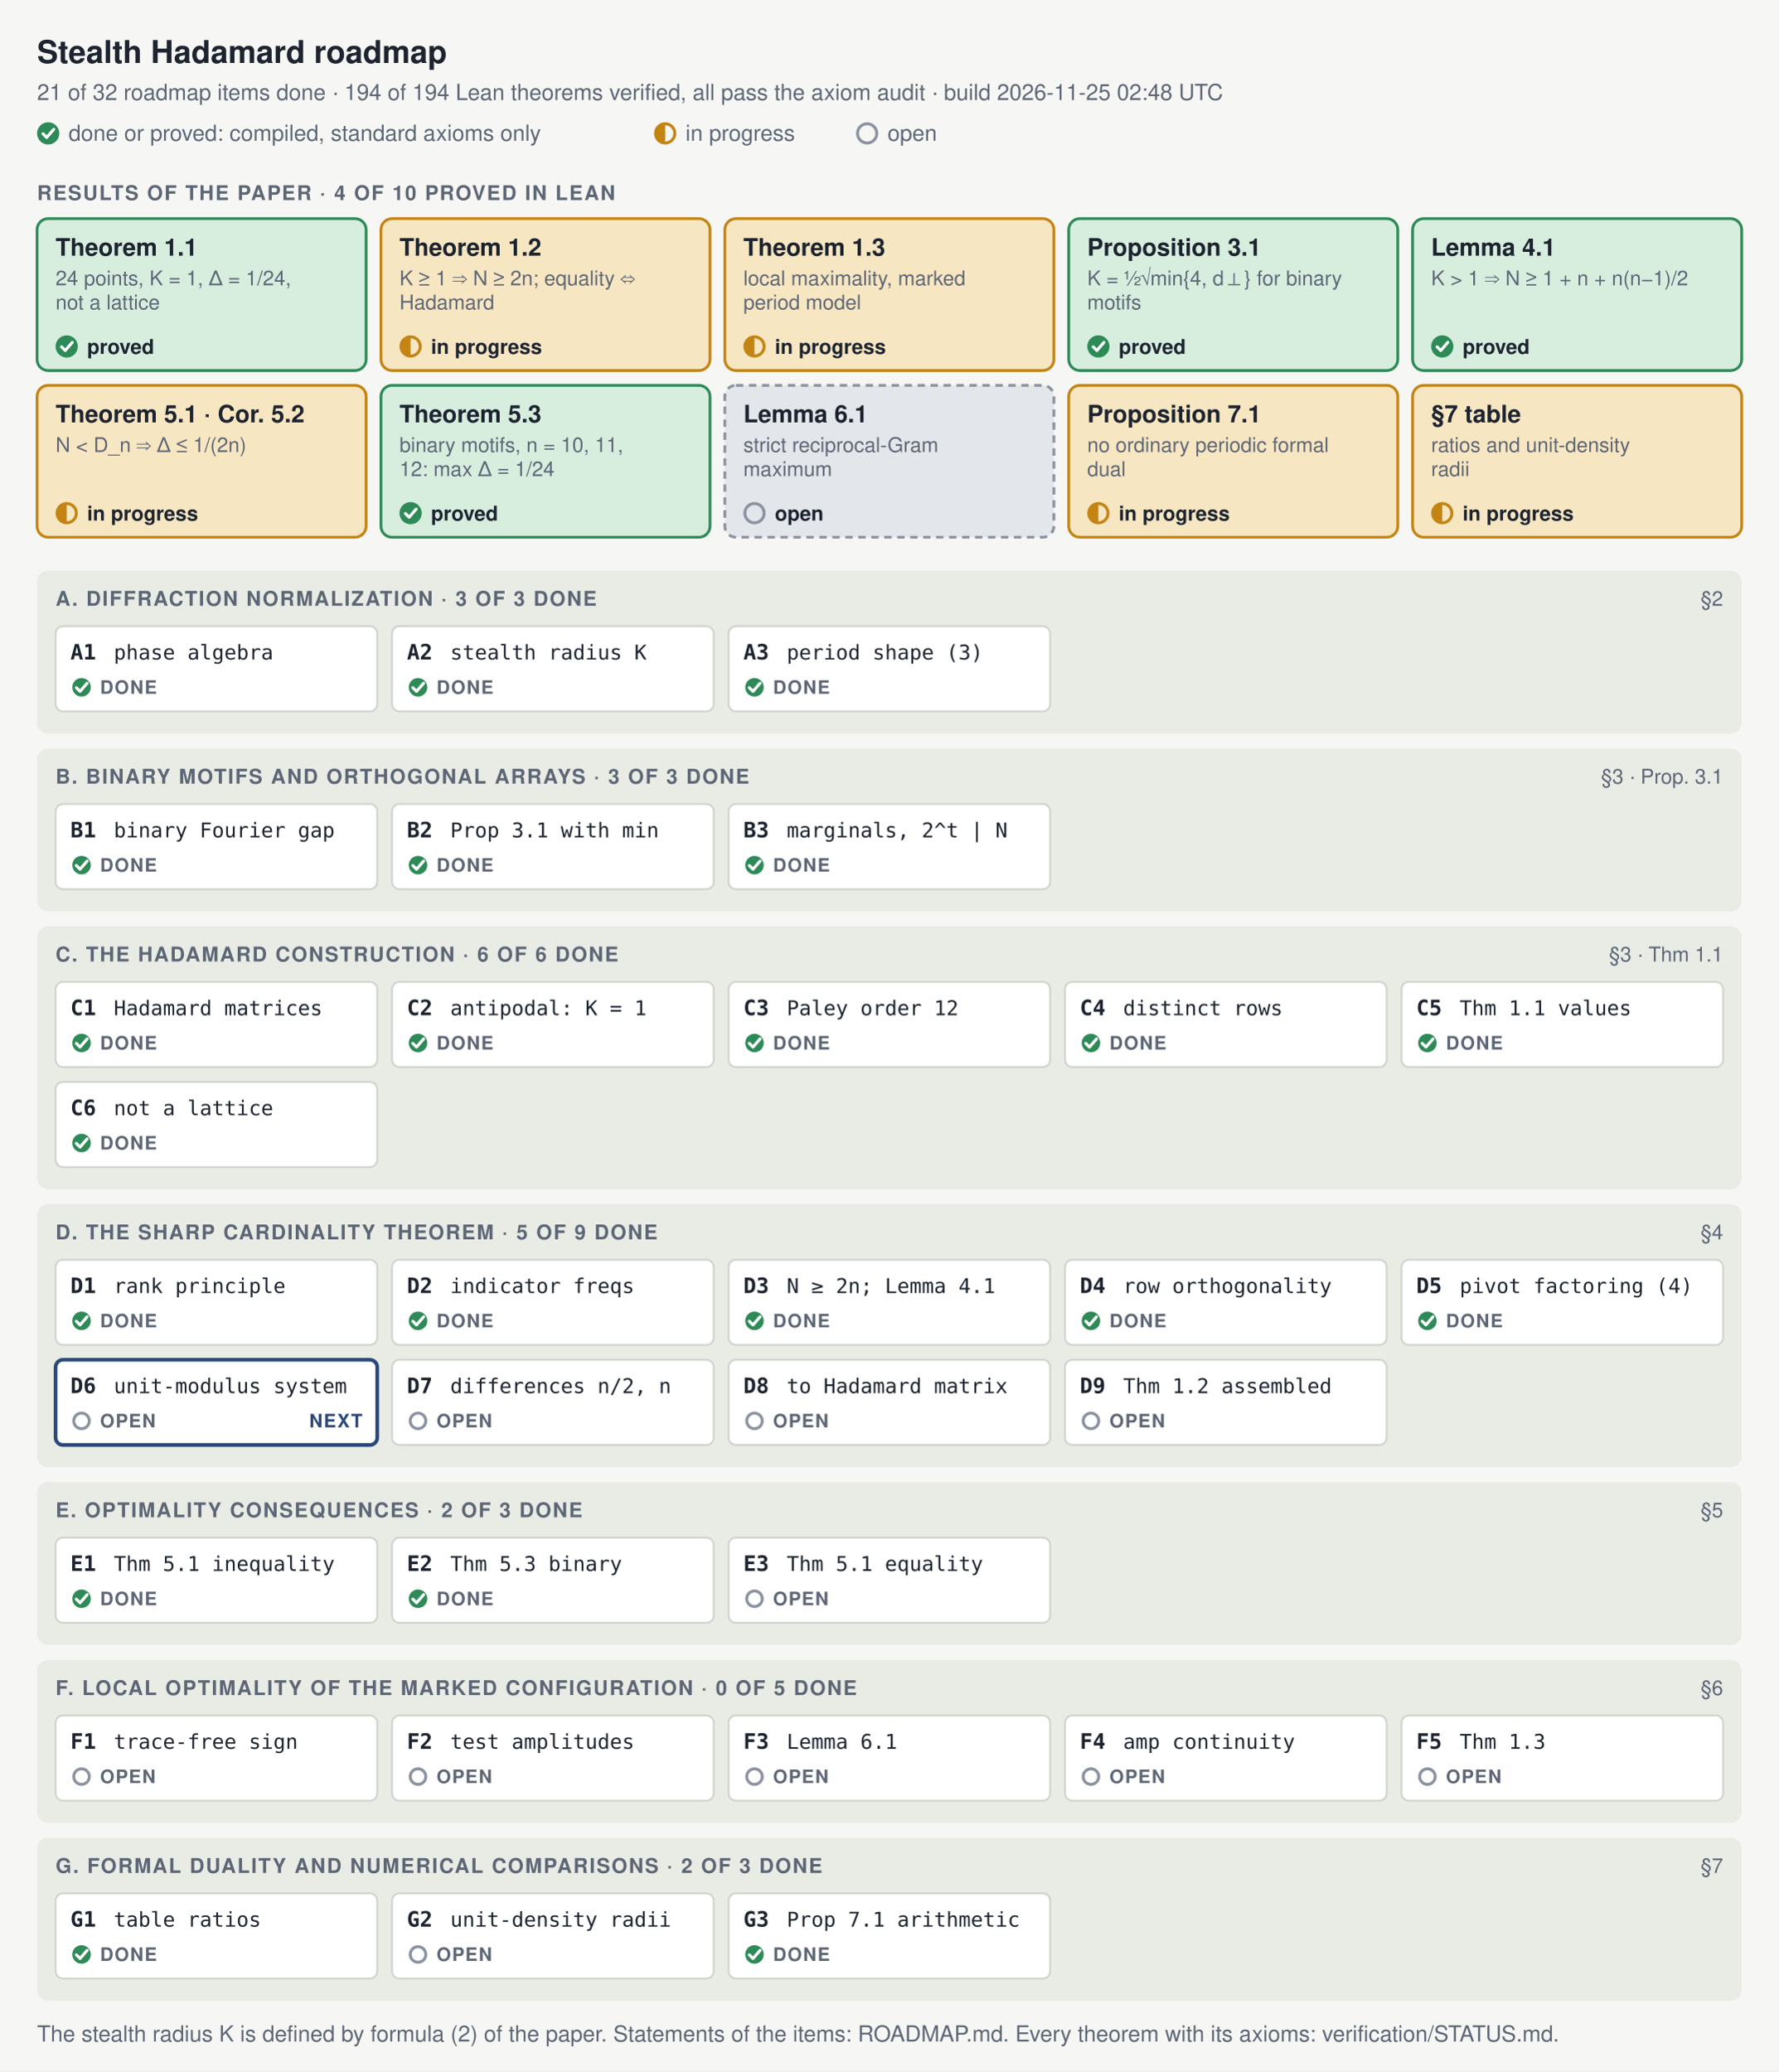
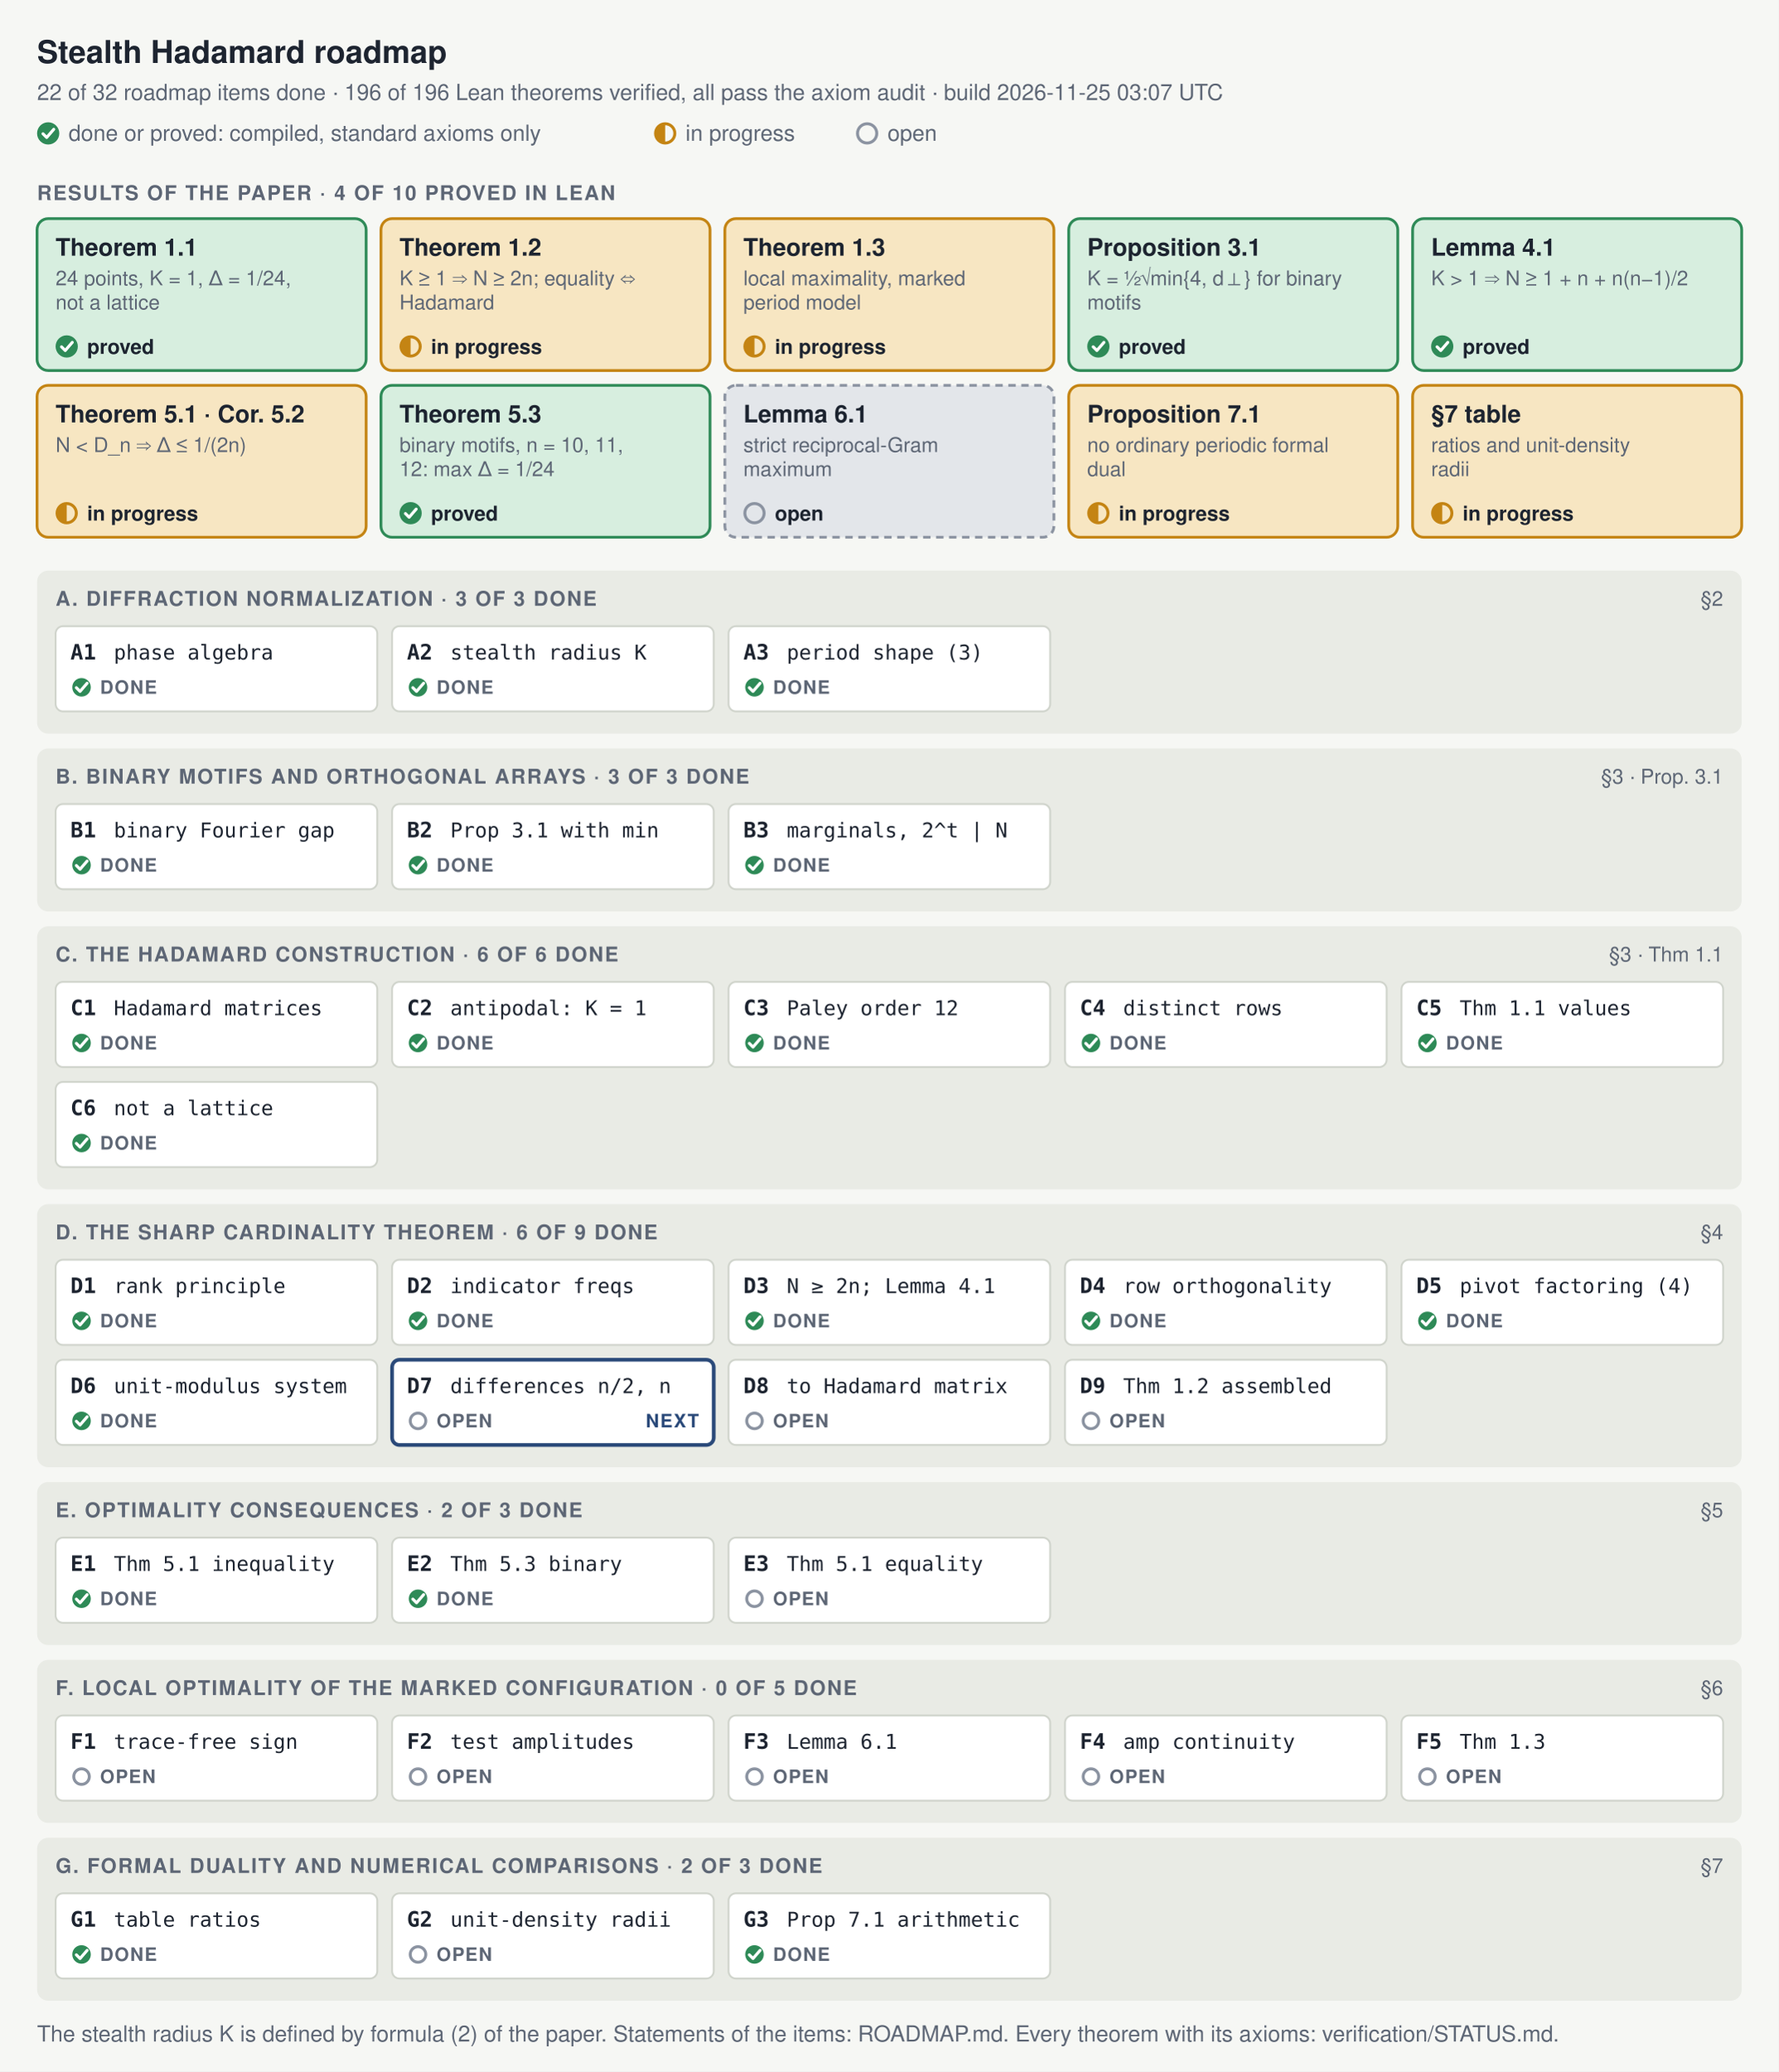
<svg xmlns="http://www.w3.org/2000/svg" viewBox="0 0 960 1118" width="960" height="1118" role="img" aria-labelledby="rm-t rm-d" font-family="-apple-system, Segoe UI, Helvetica, Arial, sans-serif">
  <style>.bg{fill:#f6f7f4}.band{fill:#e9ebe5}.box{fill:#fff;stroke:#d0d4cc}.tt{font-size:17px;font-weight:600;fill:#1d2430}.sm{font-size:12px;fill:#5d6675}.lbl{font-size:11px;font-weight:600;letter-spacing:.07em;fill:#5d6675}.ref{font-size:11px;fill:#5d6675}.rn{font-size:13px;font-weight:600;fill:#1d2430}.rs{font-size:11px;fill:#5d6675}.st{font-size:11px;font-weight:600;fill:#1d2430}.id{font-family:ui-monospace, Menlo, Consolas, monospace;font-size:11.5px;font-weight:600;fill:#1d2430}.nm{font-family:ui-monospace, Menlo, Consolas, monospace;font-size:11px;fill:#1d2430}.ct{font-size:10px;font-weight:600;letter-spacing:.06em;fill:#5d6675}.ct.nx{fill:#2b4a7a}.next{stroke:#2b4a7a;stroke-width:2}.dash{stroke-dasharray:4 3}.g{fill:#2e8a57}.a{fill:#c48413}.s{fill:#8b93a1}.gs{stroke:#2e8a57}.as{stroke:#c48413}.ss{stroke:#8b93a1}.rg{fill:#d7eedf;stroke:#2e8a57;stroke-width:1.5}.ra{fill:#f7e6c2;stroke:#c48413;stroke-width:1.5}.ro{fill:#e3e6ea;stroke:#8b93a1;stroke-width:1.5;stroke-dasharray:4 3}.ic{fill:none;stroke-width:1.6}.ck{fill:none;stroke:#fff;stroke-width:1.6;stroke-linecap:round;stroke-linejoin:round}@media (prefers-color-scheme: dark){.bg{fill:#14181f}.band{fill:#1a1f27}.box{fill:#1b2029;stroke:#2e3542}.tt,.rn,.st,.id,.nm{fill:#e4e7ec}.sm,.lbl,.ref,.rs,.ct{fill:#9aa3b2}.ct.nx{fill:#8fb0e6}.next{stroke:#8fb0e6}.g{fill:#5cc08a}.a{fill:#e6a93c}.s{fill:#8e97a6}.gs{stroke:#5cc08a}.as{stroke:#e6a93c}.ss{stroke:#8e97a6}.rg{fill:#1e3a2b;stroke:#5cc08a}.ra{fill:#3d3018;stroke:#e6a93c}.ro{fill:#262c36;stroke:#8e97a6}.ck{stroke:#14181f}}</style>
  <rect class="bg" x="0" y="0" width="960" height="1118" />
  <text x="20" y="34" class="tt">Stealth Hadamard roadmap</text>
-   <text x="20" y="54" class="sm">21 of 32 roadmap items done · 194 of 194 Lean theorems verified, all pass the axiom audit · build 2026-11-25 02:48 UTC</text>
+   <text x="20" y="54" class="sm">22 of 32 roadmap items done · 196 of 196 Lean theorems verified, all pass the axiom audit · build 2026-11-25 03:07 UTC</text>
  <circle class="g" cx="26" cy="72" r="6" />
  <path class="ck" d="M23.2 72.2 l2 2 l3.8 -4.4" />
  <text x="37" y="76" class="sm">done or proved: compiled, standard axioms only</text>
  <circle class="ic as" cx="359" cy="72" r="5.2" />
  <path class="a" d="M359 66.8 a5.2 5.2 0 0 0 0 10.4 z" />
  <text x="370" y="76" class="sm">in progress</text>
  <circle class="ic ss" cx="468" cy="72" r="5.2" />
  <text x="479" y="76" class="sm">open</text>
  <text x="20" y="108" class="lbl">RESULTS OF THE PAPER · 4 OF 10 PROVED IN LEAN</text>
  <rect class="rg" x="20.0" y="118" width="177.6" height="82" rx="6" />
  <text x="30.0" y="138" class="rn">Theorem 1.1</text>
  <text x="30.0" y="154" class="rs">24 points, K = 1, Δ = 1/24,</text>
  <text x="30.0" y="167" class="rs">not a lattice</text>
  <circle class="g" cx="36.0" cy="187" r="6" />
  <path class="ck" d="M33.2 187.2 l2 2 l3.8 -4.4" />
  <text x="47.0" y="191" class="st">proved</text>
  <rect class="ra" x="205.6" y="118" width="177.6" height="82" rx="6" />
  <text x="215.6" y="138" class="rn">Theorem 1.2</text>
  <text x="215.6" y="154" class="rs">K ≥ 1 ⇒ N ≥ 2n; equality ⇔</text>
  <text x="215.6" y="167" class="rs">Hadamard</text>
  <circle class="ic as" cx="221.6" cy="187" r="5.2" />
  <path class="a" d="M221.6 181.8 a5.2 5.2 0 0 0 0 10.4 z" />
  <text x="232.6" y="191" class="st">in progress</text>
  <rect class="ra" x="391.2" y="118" width="177.6" height="82" rx="6" />
  <text x="401.2" y="138" class="rn">Theorem 1.3</text>
  <text x="401.2" y="154" class="rs">local maximality, marked</text>
  <text x="401.2" y="167" class="rs">period model</text>
  <circle class="ic as" cx="407.2" cy="187" r="5.2" />
  <path class="a" d="M407.2 181.8 a5.2 5.2 0 0 0 0 10.4 z" />
  <text x="418.2" y="191" class="st">in progress</text>
  <rect class="rg" x="576.8" y="118" width="177.6" height="82" rx="6" />
  <text x="586.8" y="138" class="rn">Proposition 3.1</text>
  <text x="586.8" y="154" class="rs">K = ½√min{4, d⊥} for binary</text>
  <text x="586.8" y="167" class="rs">motifs</text>
  <circle class="g" cx="592.8" cy="187" r="6" />
  <path class="ck" d="M590.0 187.2 l2 2 l3.8 -4.4" />
  <text x="603.8" y="191" class="st">proved</text>
  <rect class="rg" x="762.4" y="118" width="177.6" height="82" rx="6" />
  <text x="772.4" y="138" class="rn">Lemma 4.1</text>
  <text x="772.4" y="154" class="rs">K &gt; 1 ⇒ N ≥ 1 + n + n(n−1)/2</text>
  <circle class="g" cx="778.4" cy="187" r="6" />
  <path class="ck" d="M775.6 187.2 l2 2 l3.8 -4.4" />
  <text x="789.4" y="191" class="st">proved</text>
  <rect class="ra" x="20.0" y="208" width="177.6" height="82" rx="6" />
  <text x="30.0" y="228" class="rn">Theorem 5.1 · Cor. 5.2</text>
  <text x="30.0" y="244" class="rs">N &lt; D_n ⇒ Δ ≤ 1/(2n)</text>
  <circle class="ic as" cx="36.0" cy="277" r="5.2" />
  <path class="a" d="M36.0 271.8 a5.2 5.2 0 0 0 0 10.4 z" />
  <text x="47.0" y="281" class="st">in progress</text>
  <rect class="rg" x="205.6" y="208" width="177.6" height="82" rx="6" />
  <text x="215.6" y="228" class="rn">Theorem 5.3</text>
  <text x="215.6" y="244" class="rs">binary motifs, n = 10, 11,</text>
  <text x="215.6" y="257" class="rs">12: max Δ = 1/24</text>
  <circle class="g" cx="221.6" cy="277" r="6" />
  <path class="ck" d="M218.8 277.2 l2 2 l3.8 -4.4" />
  <text x="232.6" y="281" class="st">proved</text>
  <rect class="ro" x="391.2" y="208" width="177.6" height="82" rx="6" />
  <text x="401.2" y="228" class="rn">Lemma 6.1</text>
  <text x="401.2" y="244" class="rs">strict reciprocal-Gram</text>
  <text x="401.2" y="257" class="rs">maximum</text>
  <circle class="ic ss" cx="407.2" cy="277" r="5.2" />
  <text x="418.2" y="281" class="st">open</text>
  <rect class="ra" x="576.8" y="208" width="177.6" height="82" rx="6" />
  <text x="586.8" y="228" class="rn">Proposition 7.1</text>
  <text x="586.8" y="244" class="rs">no ordinary periodic formal</text>
  <text x="586.8" y="257" class="rs">dual</text>
  <circle class="ic as" cx="592.8" cy="277" r="5.2" />
  <path class="a" d="M592.8 271.8 a5.2 5.2 0 0 0 0 10.4 z" />
  <text x="603.8" y="281" class="st">in progress</text>
  <rect class="ra" x="762.4" y="208" width="177.6" height="82" rx="6" />
  <text x="772.4" y="228" class="rn">§7 table</text>
  <text x="772.4" y="244" class="rs">ratios and unit-density</text>
  <text x="772.4" y="257" class="rs">radii</text>
  <circle class="ic as" cx="778.4" cy="277" r="5.2" />
  <path class="a" d="M778.4 271.8 a5.2 5.2 0 0 0 0 10.4 z" />
  <text x="789.4" y="281" class="st">in progress</text>
  <rect class="band" x="20" y="308" width="920" height="88" rx="6" />
  <text x="30" y="327" class="lbl">A. DIFFRACTION NORMALIZATION · 3 OF 3 DONE</text>
  <text x="930" y="327" class="ref" text-anchor="end">§2</text>
  <rect class="box" x="30.0" y="338" width="173.6" height="46" rx="4" />
  <text x="38.0" y="356" class="id">A1</text>
  <text x="61.4" y="356" class="nm">phase algebra</text>
  <circle class="g" cx="44.0" cy="371" r="5" />
  <path class="ck" d="M41.2 371.2 l2 2 l3.8 -4.4" />
  <text x="54.0" y="374.5" class="ct">DONE</text>
  <rect class="box" x="211.6" y="338" width="173.6" height="46" rx="4" />
  <text x="219.6" y="356" class="id">A2</text>
  <text x="243.0" y="356" class="nm">stealth radius K</text>
  <circle class="g" cx="225.6" cy="371" r="5" />
  <path class="ck" d="M222.8 371.2 l2 2 l3.8 -4.4" />
  <text x="235.6" y="374.5" class="ct">DONE</text>
  <rect class="box" x="393.2" y="338" width="173.6" height="46" rx="4" />
  <text x="401.2" y="356" class="id">A3</text>
  <text x="424.6" y="356" class="nm">period shape (3)</text>
  <circle class="g" cx="407.2" cy="371" r="5" />
  <path class="ck" d="M404.4 371.2 l2 2 l3.8 -4.4" />
  <text x="417.2" y="374.5" class="ct">DONE</text>
  <rect class="band" x="20" y="404" width="920" height="88" rx="6" />
  <text x="30" y="423" class="lbl">B. BINARY MOTIFS AND ORTHOGONAL ARRAYS · 3 OF 3 DONE</text>
  <text x="930" y="423" class="ref" text-anchor="end">§3 · Prop. 3.1</text>
  <rect class="box" x="30.0" y="434" width="173.6" height="46" rx="4" />
  <text x="38.0" y="452" class="id">B1</text>
  <text x="61.4" y="452" class="nm">binary Fourier gap</text>
  <circle class="g" cx="44.0" cy="467" r="5" />
  <path class="ck" d="M41.2 467.2 l2 2 l3.8 -4.4" />
  <text x="54.0" y="470.5" class="ct">DONE</text>
  <rect class="box" x="211.6" y="434" width="173.6" height="46" rx="4" />
  <text x="219.6" y="452" class="id">B2</text>
  <text x="243.0" y="452" class="nm">Prop 3.1 with min</text>
  <circle class="g" cx="225.6" cy="467" r="5" />
  <path class="ck" d="M222.8 467.2 l2 2 l3.8 -4.4" />
  <text x="235.6" y="470.5" class="ct">DONE</text>
  <rect class="box" x="393.2" y="434" width="173.6" height="46" rx="4" />
  <text x="401.2" y="452" class="id">B3</text>
  <text x="424.6" y="452" class="nm">marginals, 2^t | N</text>
  <circle class="g" cx="407.2" cy="467" r="5" />
  <path class="ck" d="M404.4 467.2 l2 2 l3.8 -4.4" />
  <text x="417.2" y="470.5" class="ct">DONE</text>
  <rect class="band" x="20" y="500" width="920" height="142" rx="6" />
  <text x="30" y="519" class="lbl">C. THE HADAMARD CONSTRUCTION · 6 OF 6 DONE</text>
  <text x="930" y="519" class="ref" text-anchor="end">§3 · Thm 1.1</text>
  <rect class="box" x="30.0" y="530" width="173.6" height="46" rx="4" />
  <text x="38.0" y="548" class="id">C1</text>
  <text x="61.4" y="548" class="nm">Hadamard matrices</text>
  <circle class="g" cx="44.0" cy="563" r="5" />
  <path class="ck" d="M41.2 563.2 l2 2 l3.8 -4.4" />
  <text x="54.0" y="566.5" class="ct">DONE</text>
  <rect class="box" x="211.6" y="530" width="173.6" height="46" rx="4" />
  <text x="219.6" y="548" class="id">C2</text>
  <text x="243.0" y="548" class="nm">antipodal: K = 1</text>
  <circle class="g" cx="225.6" cy="563" r="5" />
  <path class="ck" d="M222.8 563.2 l2 2 l3.8 -4.4" />
  <text x="235.6" y="566.5" class="ct">DONE</text>
  <rect class="box" x="393.2" y="530" width="173.6" height="46" rx="4" />
  <text x="401.2" y="548" class="id">C3</text>
  <text x="424.6" y="548" class="nm">Paley order 12</text>
  <circle class="g" cx="407.2" cy="563" r="5" />
  <path class="ck" d="M404.4 563.2 l2 2 l3.8 -4.4" />
  <text x="417.2" y="566.5" class="ct">DONE</text>
  <rect class="box" x="574.8" y="530" width="173.6" height="46" rx="4" />
  <text x="582.8" y="548" class="id">C4</text>
  <text x="606.2" y="548" class="nm">distinct rows</text>
  <circle class="g" cx="588.8" cy="563" r="5" />
  <path class="ck" d="M586.0 563.2 l2 2 l3.8 -4.4" />
  <text x="598.8" y="566.5" class="ct">DONE</text>
  <rect class="box" x="756.4" y="530" width="173.6" height="46" rx="4" />
  <text x="764.4" y="548" class="id">C5</text>
  <text x="787.8" y="548" class="nm">Thm 1.1 values</text>
  <circle class="g" cx="770.4" cy="563" r="5" />
  <path class="ck" d="M767.6 563.2 l2 2 l3.8 -4.4" />
  <text x="780.4" y="566.5" class="ct">DONE</text>
  <rect class="box" x="30.0" y="584" width="173.6" height="46" rx="4" />
  <text x="38.0" y="602" class="id">C6</text>
  <text x="61.4" y="602" class="nm">not a lattice</text>
  <circle class="g" cx="44.0" cy="617" r="5" />
  <path class="ck" d="M41.2 617.2 l2 2 l3.8 -4.4" />
  <text x="54.0" y="620.5" class="ct">DONE</text>
  <rect class="band" x="20" y="650" width="920" height="142" rx="6" />
-   <text x="30" y="669" class="lbl">D. THE SHARP CARDINALITY THEOREM · 5 OF 9 DONE</text>
+   <text x="30" y="669" class="lbl">D. THE SHARP CARDINALITY THEOREM · 6 OF 9 DONE</text>
  <text x="930" y="669" class="ref" text-anchor="end">§4</text>
  <rect class="box" x="30.0" y="680" width="173.6" height="46" rx="4" />
  <text x="38.0" y="698" class="id">D1</text>
  <text x="61.4" y="698" class="nm">rank principle</text>
  <circle class="g" cx="44.0" cy="713" r="5" />
  <path class="ck" d="M41.2 713.2 l2 2 l3.8 -4.4" />
  <text x="54.0" y="716.5" class="ct">DONE</text>
  <rect class="box" x="211.6" y="680" width="173.6" height="46" rx="4" />
  <text x="219.6" y="698" class="id">D2</text>
  <text x="243.0" y="698" class="nm">indicator freqs</text>
  <circle class="g" cx="225.6" cy="713" r="5" />
  <path class="ck" d="M222.8 713.2 l2 2 l3.8 -4.4" />
  <text x="235.6" y="716.5" class="ct">DONE</text>
  <rect class="box" x="393.2" y="680" width="173.6" height="46" rx="4" />
  <text x="401.2" y="698" class="id">D3</text>
  <text x="424.6" y="698" class="nm">N ≥ 2n; Lemma 4.1</text>
  <circle class="g" cx="407.2" cy="713" r="5" />
  <path class="ck" d="M404.4 713.2 l2 2 l3.8 -4.4" />
  <text x="417.2" y="716.5" class="ct">DONE</text>
  <rect class="box" x="574.8" y="680" width="173.6" height="46" rx="4" />
  <text x="582.8" y="698" class="id">D4</text>
  <text x="606.2" y="698" class="nm">row orthogonality</text>
  <circle class="g" cx="588.8" cy="713" r="5" />
  <path class="ck" d="M586.0 713.2 l2 2 l3.8 -4.4" />
  <text x="598.8" y="716.5" class="ct">DONE</text>
  <rect class="box" x="756.4" y="680" width="173.6" height="46" rx="4" />
  <text x="764.4" y="698" class="id">D5</text>
  <text x="787.8" y="698" class="nm">pivot factoring (4)</text>
  <circle class="g" cx="770.4" cy="713" r="5" />
  <path class="ck" d="M767.6 713.2 l2 2 l3.8 -4.4" />
  <text x="780.4" y="716.5" class="ct">DONE</text>
-   <rect class="box next" x="30.0" y="734" width="173.6" height="46" rx="4" />
+   <rect class="box" x="30.0" y="734" width="173.6" height="46" rx="4" />
  <text x="38.0" y="752" class="id">D6</text>
  <text x="61.4" y="752" class="nm">unit-modulus system</text>
-   <circle class="ic ss" cx="44.0" cy="767" r="4.2" />
-   <text x="54.0" y="770.5" class="ct">OPEN</text>
-   <text x="195.6" y="770.5" class="ct nx" text-anchor="end">NEXT</text>
-   <rect class="box" x="211.6" y="734" width="173.6" height="46" rx="4" />
+   <circle class="g" cx="44.0" cy="767" r="5" />
+   <path class="ck" d="M41.2 767.2 l2 2 l3.8 -4.4" />
+   <text x="54.0" y="770.5" class="ct">DONE</text>
+   <rect class="box next" x="211.6" y="734" width="173.6" height="46" rx="4" />
  <text x="219.6" y="752" class="id">D7</text>
  <text x="243.0" y="752" class="nm">differences n/2, n</text>
  <circle class="ic ss" cx="225.6" cy="767" r="4.2" />
  <text x="235.6" y="770.5" class="ct">OPEN</text>
+   <text x="377.2" y="770.5" class="ct nx" text-anchor="end">NEXT</text>
  <rect class="box" x="393.2" y="734" width="173.6" height="46" rx="4" />
  <text x="401.2" y="752" class="id">D8</text>
  <text x="424.6" y="752" class="nm">to Hadamard matrix</text>
  <circle class="ic ss" cx="407.2" cy="767" r="4.2" />
  <text x="417.2" y="770.5" class="ct">OPEN</text>
  <rect class="box" x="574.8" y="734" width="173.6" height="46" rx="4" />
  <text x="582.8" y="752" class="id">D9</text>
  <text x="606.2" y="752" class="nm">Thm 1.2 assembled</text>
  <circle class="ic ss" cx="588.8" cy="767" r="4.2" />
  <text x="598.8" y="770.5" class="ct">OPEN</text>
  <rect class="band" x="20" y="800" width="920" height="88" rx="6" />
  <text x="30" y="819" class="lbl">E. OPTIMALITY CONSEQUENCES · 2 OF 3 DONE</text>
  <text x="930" y="819" class="ref" text-anchor="end">§5</text>
  <rect class="box" x="30.0" y="830" width="173.6" height="46" rx="4" />
  <text x="38.0" y="848" class="id">E1</text>
  <text x="61.4" y="848" class="nm">Thm 5.1 inequality</text>
  <circle class="g" cx="44.0" cy="863" r="5" />
  <path class="ck" d="M41.2 863.2 l2 2 l3.8 -4.4" />
  <text x="54.0" y="866.5" class="ct">DONE</text>
  <rect class="box" x="211.6" y="830" width="173.6" height="46" rx="4" />
  <text x="219.6" y="848" class="id">E2</text>
  <text x="243.0" y="848" class="nm">Thm 5.3 binary</text>
  <circle class="g" cx="225.6" cy="863" r="5" />
  <path class="ck" d="M222.8 863.2 l2 2 l3.8 -4.4" />
  <text x="235.6" y="866.5" class="ct">DONE</text>
  <rect class="box" x="393.2" y="830" width="173.6" height="46" rx="4" />
  <text x="401.2" y="848" class="id">E3</text>
  <text x="424.6" y="848" class="nm">Thm 5.1 equality</text>
  <circle class="ic ss" cx="407.2" cy="863" r="4.2" />
  <text x="417.2" y="866.5" class="ct">OPEN</text>
  <rect class="band" x="20" y="896" width="920" height="88" rx="6" />
  <text x="30" y="915" class="lbl">F. LOCAL OPTIMALITY OF THE MARKED CONFIGURATION · 0 OF 5 DONE</text>
  <text x="930" y="915" class="ref" text-anchor="end">§6</text>
  <rect class="box" x="30.0" y="926" width="173.6" height="46" rx="4" />
  <text x="38.0" y="944" class="id">F1</text>
  <text x="61.4" y="944" class="nm">trace-free sign</text>
  <circle class="ic ss" cx="44.0" cy="959" r="4.2" />
  <text x="54.0" y="962.5" class="ct">OPEN</text>
  <rect class="box" x="211.6" y="926" width="173.6" height="46" rx="4" />
  <text x="219.6" y="944" class="id">F2</text>
  <text x="243.0" y="944" class="nm">test amplitudes</text>
  <circle class="ic ss" cx="225.6" cy="959" r="4.2" />
  <text x="235.6" y="962.5" class="ct">OPEN</text>
  <rect class="box" x="393.2" y="926" width="173.6" height="46" rx="4" />
  <text x="401.2" y="944" class="id">F3</text>
  <text x="424.6" y="944" class="nm">Lemma 6.1</text>
  <circle class="ic ss" cx="407.2" cy="959" r="4.2" />
  <text x="417.2" y="962.5" class="ct">OPEN</text>
  <rect class="box" x="574.8" y="926" width="173.6" height="46" rx="4" />
  <text x="582.8" y="944" class="id">F4</text>
  <text x="606.2" y="944" class="nm">amp continuity</text>
  <circle class="ic ss" cx="588.8" cy="959" r="4.2" />
  <text x="598.8" y="962.5" class="ct">OPEN</text>
  <rect class="box" x="756.4" y="926" width="173.6" height="46" rx="4" />
  <text x="764.4" y="944" class="id">F5</text>
  <text x="787.8" y="944" class="nm">Thm 1.3</text>
  <circle class="ic ss" cx="770.4" cy="959" r="4.2" />
  <text x="780.4" y="962.5" class="ct">OPEN</text>
  <rect class="band" x="20" y="992" width="920" height="88" rx="6" />
  <text x="30" y="1011" class="lbl">G. FORMAL DUALITY AND NUMERICAL COMPARISONS · 2 OF 3 DONE</text>
  <text x="930" y="1011" class="ref" text-anchor="end">§7</text>
  <rect class="box" x="30.0" y="1022" width="173.6" height="46" rx="4" />
  <text x="38.0" y="1040" class="id">G1</text>
  <text x="61.4" y="1040" class="nm">table ratios</text>
  <circle class="g" cx="44.0" cy="1055" r="5" />
  <path class="ck" d="M41.2 1055.2 l2 2 l3.8 -4.4" />
  <text x="54.0" y="1058.5" class="ct">DONE</text>
  <rect class="box" x="211.6" y="1022" width="173.6" height="46" rx="4" />
  <text x="219.6" y="1040" class="id">G2</text>
  <text x="243.0" y="1040" class="nm">unit-density radii</text>
  <circle class="ic ss" cx="225.6" cy="1055" r="4.2" />
  <text x="235.6" y="1058.5" class="ct">OPEN</text>
  <rect class="box" x="393.2" y="1022" width="173.6" height="46" rx="4" />
  <text x="401.2" y="1040" class="id">G3</text>
  <text x="424.6" y="1040" class="nm">Prop 7.1 arithmetic</text>
  <circle class="g" cx="407.2" cy="1055" r="5" />
  <path class="ck" d="M404.4 1055.2 l2 2 l3.8 -4.4" />
  <text x="417.2" y="1058.5" class="ct">DONE</text>
  <text x="20" y="1102" class="sm">The stealth radius K is defined by formula (2) of the paper. Statements of the items: ROADMAP.md. Every theorem with its axioms: verification/STATUS.md.</text>
</svg>
